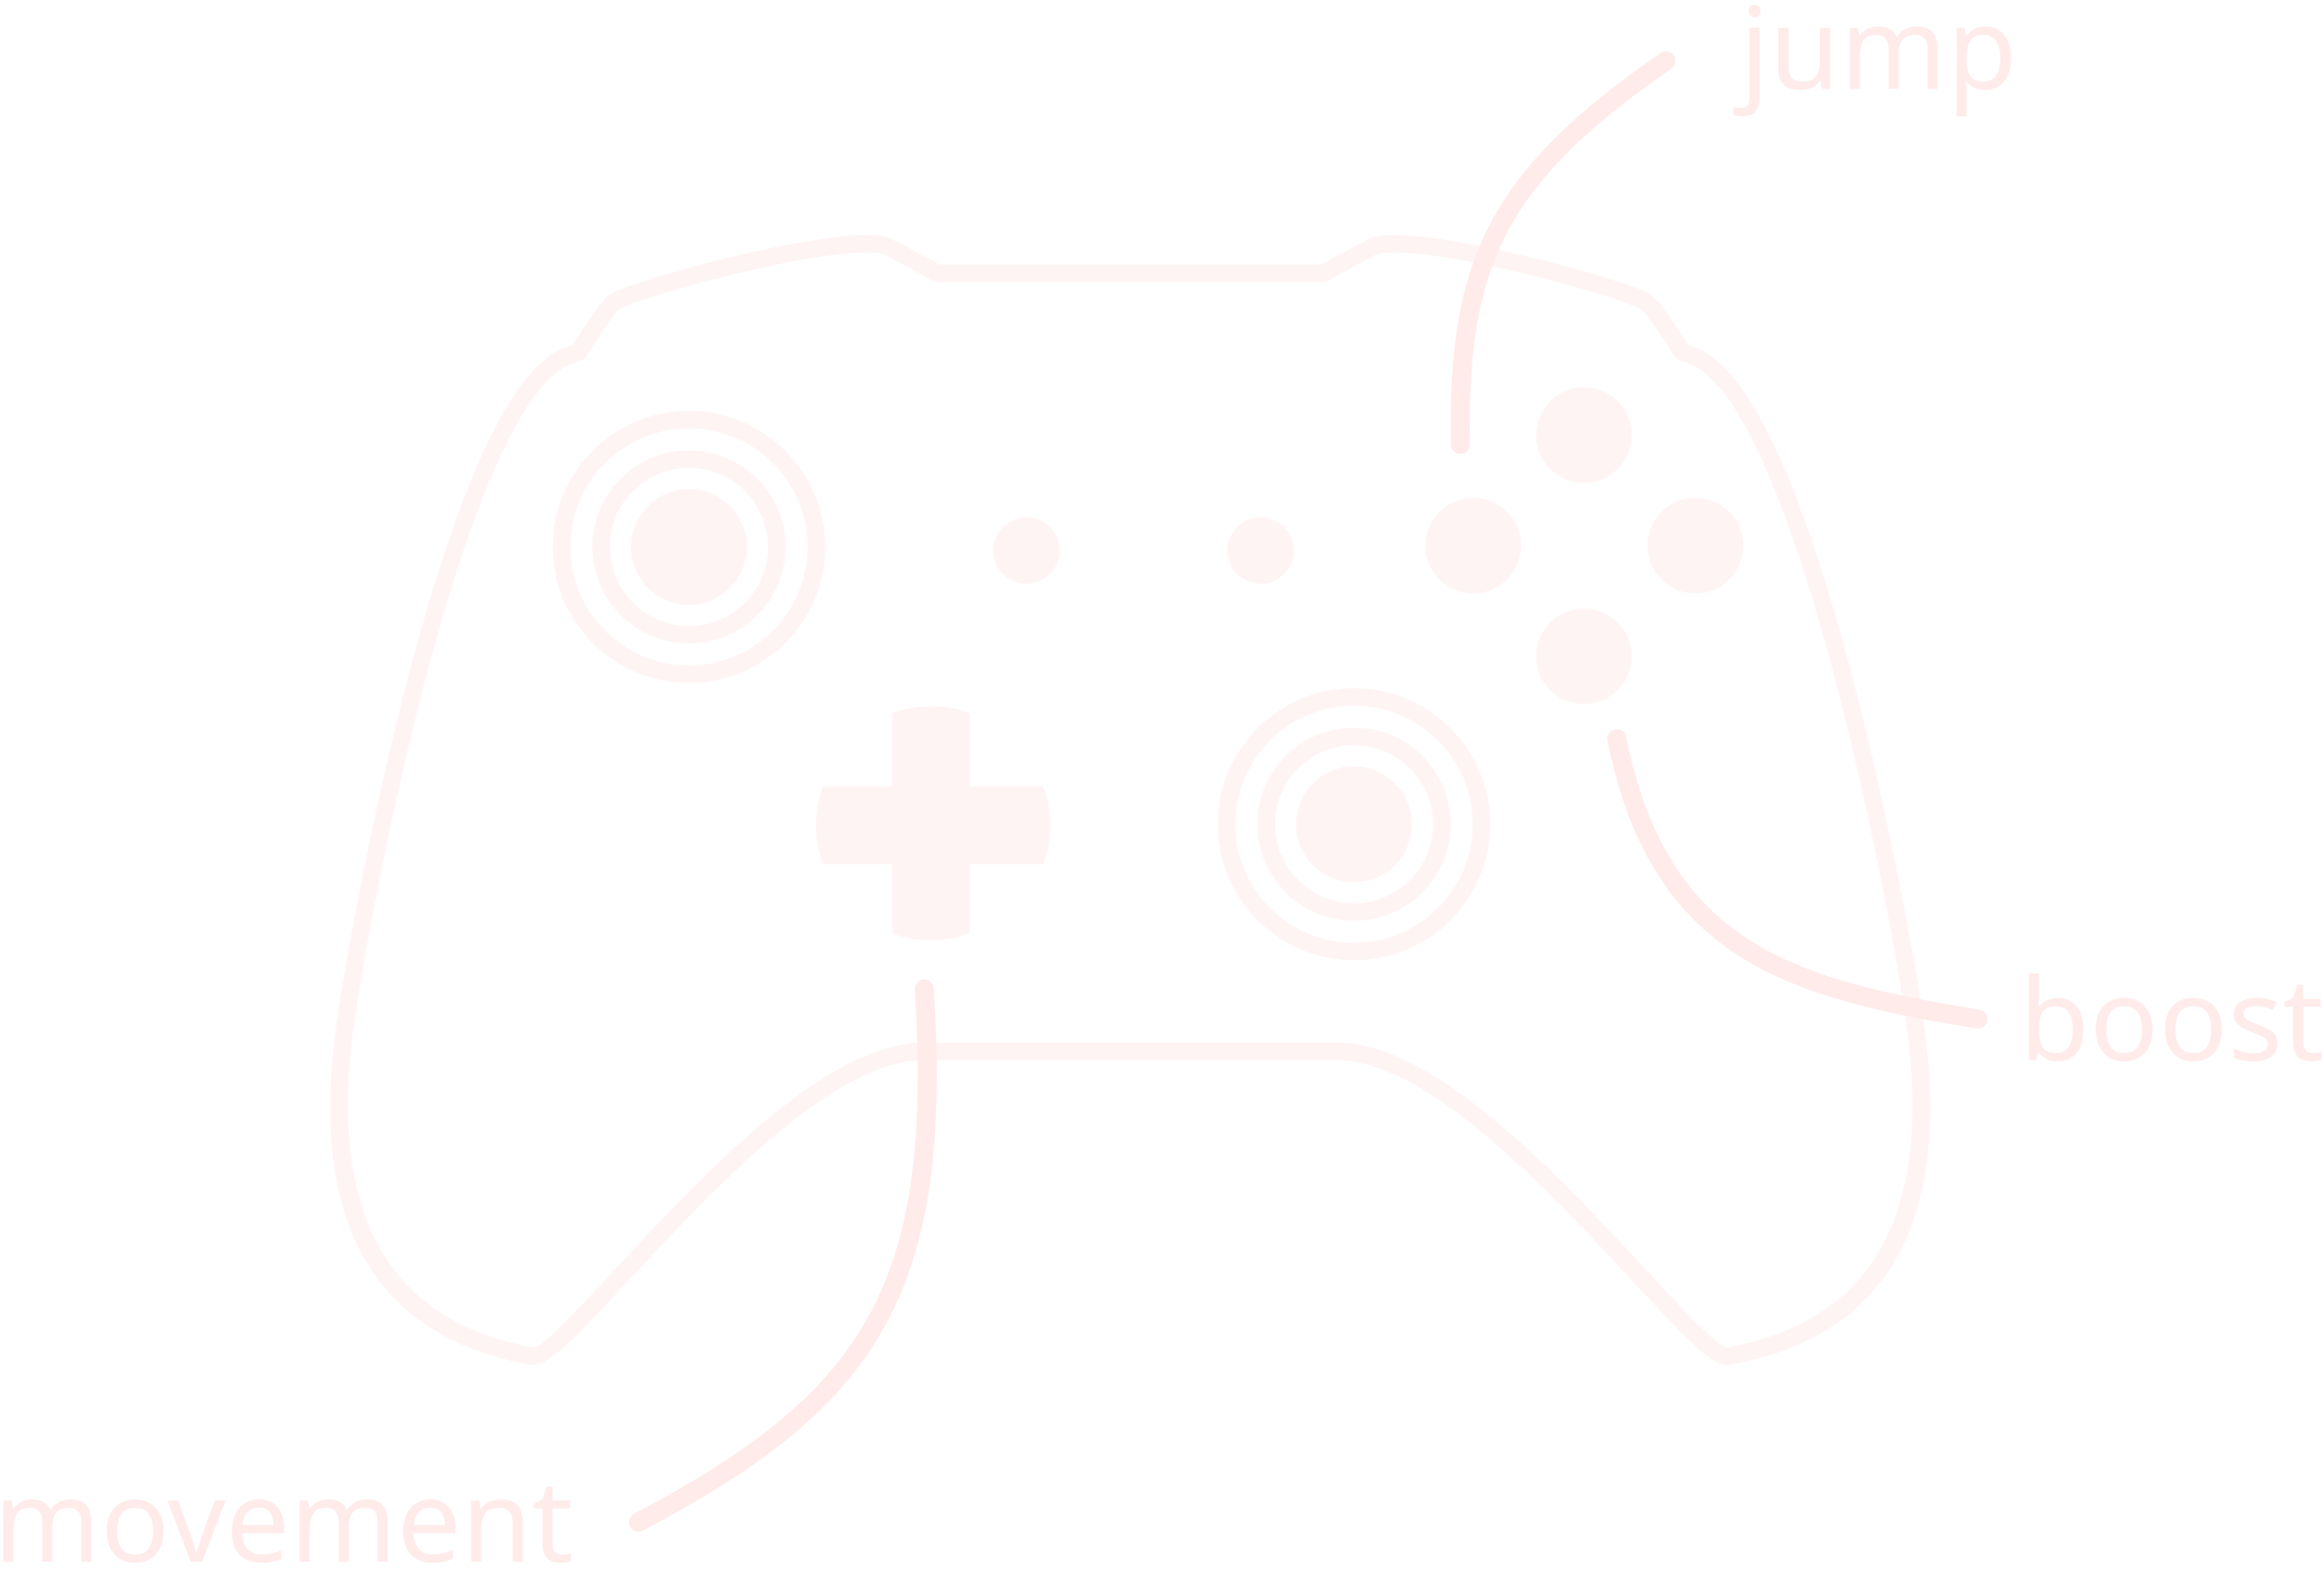
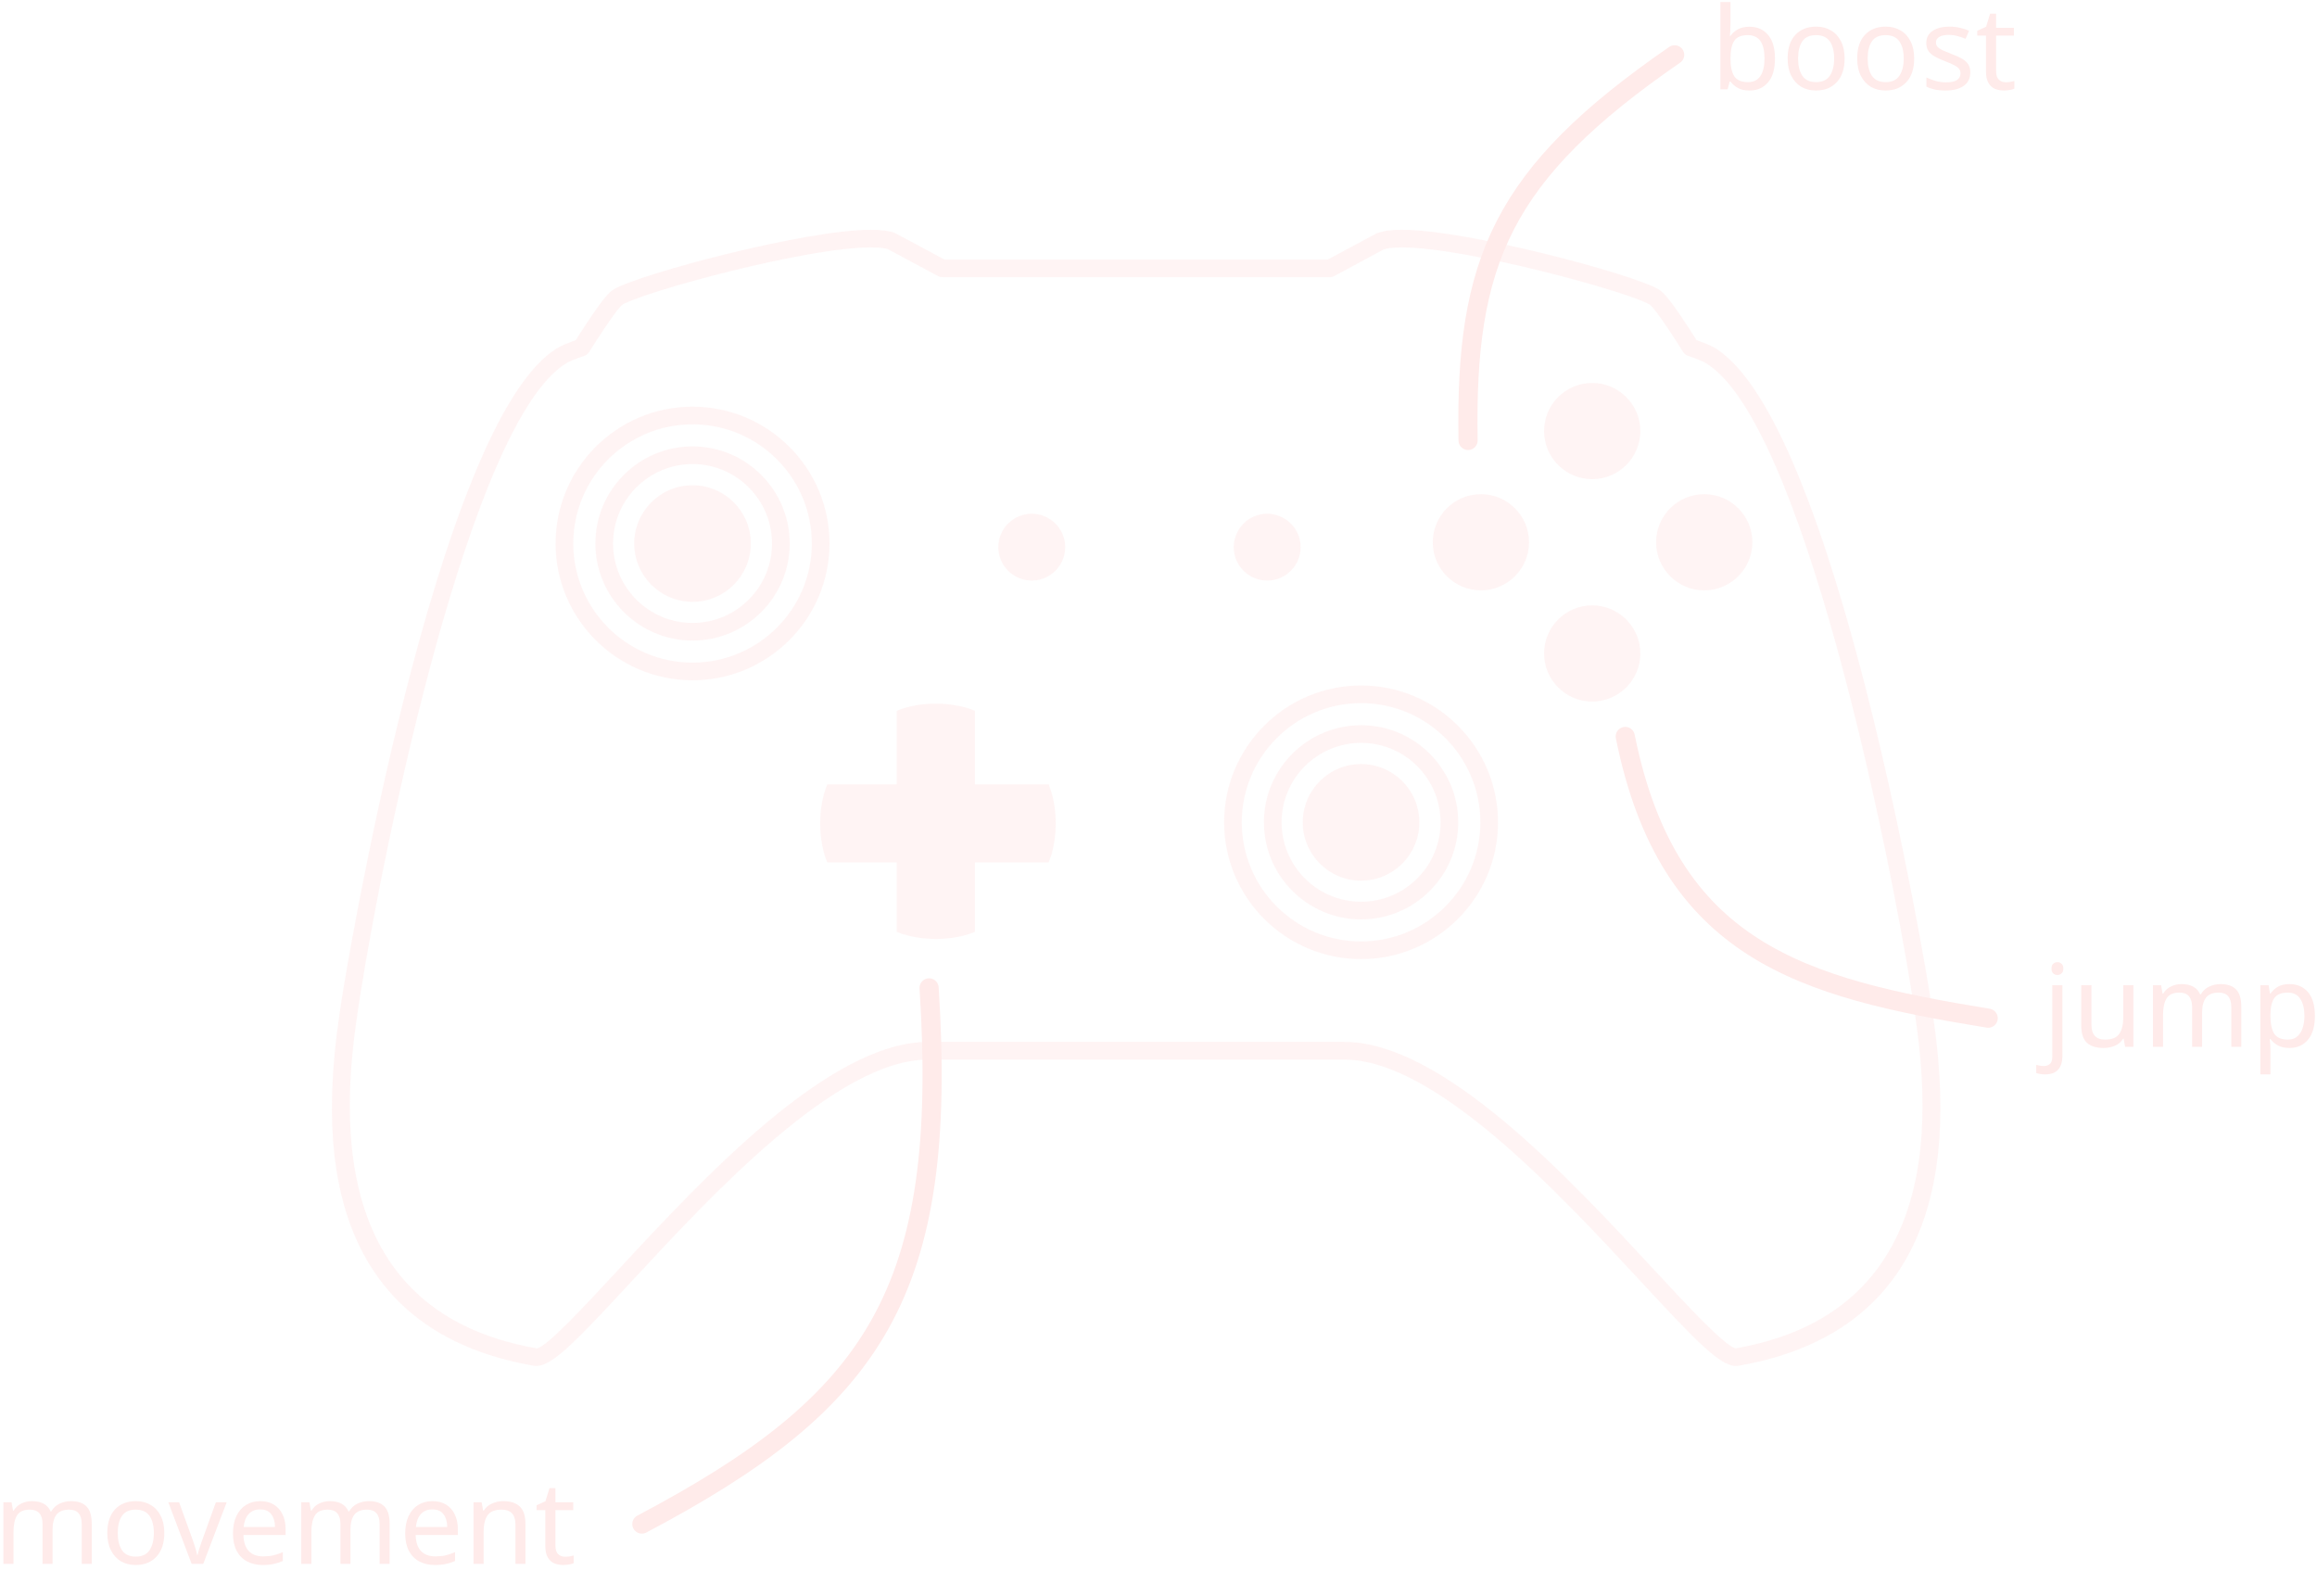
- <svg xmlns="http://www.w3.org/2000/svg" width="366" height="251" viewBox="0 0 366 251" fill="none">
-   <path d="M11.114 236.172C12.206 236.172 13.022 236.454 13.562 237.018C14.102 237.57 14.372 238.47 14.372 239.718V246H12.806V239.79C12.806 238.266 12.152 237.504 10.844 237.504C9.908 237.504 9.236 237.774 8.828 238.314C8.432 238.854 8.234 239.64 8.234 240.672V246H6.668V239.79C6.668 238.266 6.008 237.504 4.688 237.504C3.716 237.504 3.044 237.804 2.672 238.404C2.3 239.004 2.114 239.868 2.114 240.996V246H0.53V236.352H1.808L2.042 237.666H2.132C2.432 237.162 2.834 236.79 3.338 236.55C3.854 236.298 4.4 236.172 4.976 236.172C6.488 236.172 7.472 236.712 7.928 237.792H8.018C8.342 237.24 8.78 236.832 9.332 236.568C9.896 236.304 10.49 236.172 11.114 236.172Z" fill="#FFEBEA" />
-   <path d="M25.74 241.158C25.74 242.754 25.332 243.99 24.516 244.866C23.712 245.742 22.62 246.18 21.24 246.18C20.388 246.18 19.626 245.988 18.954 245.604C18.294 245.208 17.772 244.638 17.388 243.894C17.004 243.138 16.812 242.226 16.812 241.158C16.812 239.562 17.214 238.332 18.018 237.468C18.822 236.604 19.914 236.172 21.294 236.172C22.17 236.172 22.938 236.37 23.598 236.766C24.27 237.15 24.792 237.714 25.164 238.458C25.548 239.19 25.74 240.09 25.74 241.158ZM18.45 241.158C18.45 242.298 18.672 243.204 19.116 243.876C19.572 244.536 20.292 244.866 21.276 244.866C22.248 244.866 22.962 244.536 23.418 243.876C23.874 243.204 24.102 242.298 24.102 241.158C24.102 240.018 23.874 239.124 23.418 238.476C22.962 237.828 22.242 237.504 21.258 237.504C20.274 237.504 19.56 237.828 19.116 238.476C18.672 239.124 18.45 240.018 18.45 241.158Z" fill="#FFEBEA" />
-   <path d="M30.023 246L26.369 236.352H28.061L30.113 242.04C30.209 242.304 30.311 242.598 30.419 242.922C30.527 243.246 30.623 243.558 30.707 243.858C30.791 244.146 30.851 244.392 30.887 244.596H30.959C31.007 244.392 31.073 244.14 31.157 243.84C31.253 243.54 31.355 243.228 31.463 242.904C31.583 242.58 31.685 242.292 31.769 242.04L33.821 236.352H35.513L31.841 246H30.023Z" fill="#FFEBEA" />
-   <path d="M40.766 236.172C41.594 236.172 42.302 236.352 42.89 236.712C43.49 237.072 43.946 237.582 44.258 238.242C44.582 238.89 44.743 239.652 44.743 240.528V241.482H38.138C38.162 242.574 38.438 243.408 38.965 243.984C39.505 244.548 40.255 244.83 41.215 244.83C41.828 244.83 42.368 244.776 42.836 244.668C43.316 244.548 43.808 244.38 44.312 244.164V245.55C43.82 245.766 43.334 245.922 42.853 246.018C42.374 246.126 41.804 246.18 41.144 246.18C40.232 246.18 39.422 245.994 38.714 245.622C38.018 245.25 37.472 244.698 37.076 243.966C36.692 243.222 36.499 242.316 36.499 241.248C36.499 240.192 36.673 239.286 37.022 238.53C37.382 237.774 37.88 237.192 38.516 236.784C39.164 236.376 39.914 236.172 40.766 236.172ZM40.748 237.468C39.992 237.468 39.392 237.714 38.948 238.206C38.516 238.686 38.258 239.358 38.173 240.222H43.088C43.076 239.406 42.884 238.746 42.512 238.242C42.14 237.726 41.552 237.468 40.748 237.468Z" fill="#FFEBEA" />
-   <path d="M57.784 236.172C58.876 236.172 59.692 236.454 60.232 237.018C60.772 237.57 61.042 238.47 61.042 239.718V246H59.476V239.79C59.476 238.266 58.822 237.504 57.514 237.504C56.578 237.504 55.906 237.774 55.498 238.314C55.102 238.854 54.904 239.64 54.904 240.672V246H53.338V239.79C53.338 238.266 52.678 237.504 51.358 237.504C50.386 237.504 49.714 237.804 49.342 238.404C48.97 239.004 48.784 239.868 48.784 240.996V246H47.2V236.352H48.478L48.712 237.666H48.802C49.102 237.162 49.504 236.79 50.008 236.55C50.524 236.298 51.07 236.172 51.646 236.172C53.158 236.172 54.142 236.712 54.598 237.792H54.688C55.012 237.24 55.45 236.832 56.002 236.568C56.566 236.304 57.16 236.172 57.784 236.172Z" fill="#FFEBEA" />
-   <path d="M67.748 236.172C68.576 236.172 69.284 236.352 69.872 236.712C70.472 237.072 70.928 237.582 71.24 238.242C71.564 238.89 71.726 239.652 71.726 240.528V241.482H65.12C65.144 242.574 65.42 243.408 65.948 243.984C66.488 244.548 67.238 244.83 68.198 244.83C68.81 244.83 69.35 244.776 69.818 244.668C70.298 244.548 70.79 244.38 71.294 244.164V245.55C70.802 245.766 70.316 245.922 69.836 246.018C69.356 246.126 68.786 246.18 68.126 246.18C67.214 246.18 66.404 245.994 65.696 245.622C65 245.25 64.454 244.698 64.058 243.966C63.674 243.222 63.482 242.316 63.482 241.248C63.482 240.192 63.656 239.286 64.004 238.53C64.364 237.774 64.862 237.192 65.498 236.784C66.146 236.376 66.896 236.172 67.748 236.172ZM67.73 237.468C66.974 237.468 66.374 237.714 65.93 238.206C65.498 238.686 65.24 239.358 65.156 240.222H70.07C70.058 239.406 69.866 238.746 69.494 238.242C69.122 237.726 68.534 237.468 67.73 237.468Z" fill="#FFEBEA" />
-   <path d="M78.826 236.172C79.978 236.172 80.848 236.454 81.436 237.018C82.024 237.57 82.318 238.47 82.318 239.718V246H80.752V239.826C80.752 238.278 80.032 237.504 78.592 237.504C77.524 237.504 76.786 237.804 76.378 238.404C75.97 239.004 75.766 239.868 75.766 240.996V246H74.182V236.352H75.46L75.694 237.666H75.784C76.096 237.162 76.528 236.79 77.08 236.55C77.632 236.298 78.214 236.172 78.826 236.172Z" fill="#FFEBEA" />
-   <path d="M88.531 244.884C88.771 244.884 89.017 244.866 89.269 244.83C89.521 244.782 89.725 244.734 89.881 244.686V245.892C89.713 245.976 89.473 246.042 89.161 246.09C88.849 246.15 88.549 246.18 88.261 246.18C87.757 246.18 87.289 246.096 86.857 245.928C86.437 245.748 86.095 245.442 85.831 245.01C85.567 244.578 85.435 243.972 85.435 243.192V237.576H84.067V236.82L85.453 236.19L86.083 234.138H87.019V236.352H89.809V237.576H87.019V243.156C87.019 243.744 87.157 244.182 87.433 244.47C87.721 244.746 88.087 244.884 88.531 244.884Z" fill="#FFEBEA" />
-   <path d="M275.404 1.742C275.404 1.394 275.494 1.142 275.674 0.986C275.854 0.818 276.076 0.734 276.34 0.734C276.58 0.734 276.79 0.818 276.97 0.986C277.162 1.142 277.258 1.394 277.258 1.742C277.258 2.078 277.162 2.33 276.97 2.498C276.79 2.666 276.58 2.75 276.34 2.75C276.076 2.75 275.854 2.666 275.674 2.498C275.494 2.33 275.404 2.078 275.404 1.742ZM274.396 18.32C274.096 18.32 273.832 18.296 273.604 18.248C273.376 18.212 273.178 18.164 273.01 18.104V16.826C273.19 16.874 273.376 16.916 273.568 16.952C273.76 16.988 273.97 17.006 274.198 17.006C274.582 17.006 274.9 16.898 275.152 16.682C275.404 16.478 275.53 16.082 275.53 15.494V4.352H277.114V15.44C277.114 16.34 276.898 17.042 276.466 17.546C276.034 18.062 275.344 18.32 274.396 18.32Z" fill="#FFEBEA" />
-   <path d="M288.234 4.352V14H286.938L286.704 12.722H286.632C286.32 13.226 285.888 13.598 285.336 13.838C284.784 14.066 284.196 14.18 283.572 14.18C282.408 14.18 281.532 13.904 280.944 13.352C280.356 12.788 280.062 11.894 280.062 10.67V4.352H281.664V10.562C281.664 12.098 282.378 12.866 283.806 12.866C284.874 12.866 285.612 12.566 286.02 11.966C286.44 11.366 286.65 10.502 286.65 9.374V4.352H288.234Z" fill="#FFEBEA" />
-   <path d="M301.881 4.172C302.973 4.172 303.789 4.454 304.329 5.018C304.869 5.57 305.139 6.47 305.139 7.718V14H303.573V7.79C303.573 6.266 302.919 5.504 301.611 5.504C300.675 5.504 300.003 5.774 299.595 6.314C299.199 6.854 299.001 7.64 299.001 8.672V14H297.435V7.79C297.435 6.266 296.775 5.504 295.455 5.504C294.483 5.504 293.811 5.804 293.439 6.404C293.067 7.004 292.881 7.868 292.881 8.996V14H291.297V4.352H292.575L292.809 5.666H292.899C293.199 5.162 293.601 4.79 294.105 4.55C294.621 4.298 295.167 4.172 295.743 4.172C297.255 4.172 298.239 4.712 298.695 5.792H298.785C299.109 5.24 299.547 4.832 300.099 4.568C300.663 4.304 301.257 4.172 301.881 4.172Z" fill="#FFEBEA" />
-   <path d="M312.71 4.172C313.898 4.172 314.852 4.586 315.572 5.414C316.304 6.242 316.67 7.49 316.67 9.158C316.67 10.802 316.304 12.05 315.572 12.902C314.852 13.754 313.892 14.18 312.692 14.18C311.948 14.18 311.33 14.042 310.838 13.766C310.358 13.478 309.98 13.148 309.704 12.776H309.596C309.62 12.98 309.644 13.238 309.668 13.55C309.692 13.862 309.704 14.132 309.704 14.36V18.32H308.12V4.352H309.416L309.632 5.666H309.704C309.992 5.246 310.37 4.892 310.838 4.604C311.306 4.316 311.93 4.172 312.71 4.172ZM312.422 5.504C311.438 5.504 310.742 5.78 310.334 6.332C309.938 6.884 309.728 7.724 309.704 8.852V9.158C309.704 10.346 309.896 11.264 310.28 11.912C310.676 12.548 311.402 12.866 312.458 12.866C313.046 12.866 313.526 12.704 313.898 12.38C314.282 12.056 314.564 11.618 314.744 11.066C314.936 10.502 315.032 9.86 315.032 9.14C315.032 8.036 314.816 7.154 314.384 6.494C313.964 5.834 313.31 5.504 312.422 5.504Z" fill="#FFEBEA" />
-   <path d="M321.114 153.32V156.65C321.114 157.058 321.102 157.442 321.078 157.802C321.066 158.15 321.048 158.426 321.024 158.63H321.114C321.39 158.222 321.768 157.88 322.248 157.604C322.728 157.328 323.346 157.19 324.102 157.19C325.302 157.19 326.262 157.61 326.982 158.45C327.714 159.278 328.08 160.52 328.08 162.176C328.08 163.832 327.714 165.08 326.982 165.92C326.25 166.76 325.29 167.18 324.102 167.18C323.346 167.18 322.728 167.042 322.248 166.766C321.768 166.49 321.39 166.16 321.114 165.776H320.988L320.664 167H319.53V153.32H321.114ZM323.832 158.504C322.812 158.504 322.104 158.798 321.708 159.386C321.312 159.974 321.114 160.886 321.114 162.122V162.194C321.114 163.382 321.306 164.294 321.69 164.93C322.086 165.554 322.812 165.866 323.868 165.866C324.732 165.866 325.374 165.548 325.794 164.912C326.226 164.276 326.442 163.358 326.442 162.158C326.442 159.722 325.572 158.504 323.832 158.504Z" fill="#FFEBEA" />
-   <path d="M338.992 162.158C338.992 163.754 338.584 164.99 337.768 165.866C336.964 166.742 335.872 167.18 334.492 167.18C333.64 167.18 332.878 166.988 332.206 166.604C331.546 166.208 331.024 165.638 330.64 164.894C330.256 164.138 330.064 163.226 330.064 162.158C330.064 160.562 330.466 159.332 331.27 158.468C332.074 157.604 333.166 157.172 334.546 157.172C335.422 157.172 336.19 157.37 336.85 157.766C337.522 158.15 338.044 158.714 338.416 159.458C338.8 160.19 338.992 161.09 338.992 162.158ZM331.702 162.158C331.702 163.298 331.924 164.204 332.368 164.876C332.824 165.536 333.544 165.866 334.528 165.866C335.5 165.866 336.214 165.536 336.67 164.876C337.126 164.204 337.354 163.298 337.354 162.158C337.354 161.018 337.126 160.124 336.67 159.476C336.214 158.828 335.494 158.504 334.51 158.504C333.526 158.504 332.812 158.828 332.368 159.476C331.924 160.124 331.702 161.018 331.702 162.158Z" fill="#FFEBEA" />
-   <path d="M349.89 162.158C349.89 163.754 349.482 164.99 348.666 165.866C347.862 166.742 346.77 167.18 345.39 167.18C344.538 167.18 343.776 166.988 343.104 166.604C342.444 166.208 341.922 165.638 341.538 164.894C341.154 164.138 340.962 163.226 340.962 162.158C340.962 160.562 341.364 159.332 342.168 158.468C342.972 157.604 344.064 157.172 345.444 157.172C346.32 157.172 347.088 157.37 347.748 157.766C348.42 158.15 348.942 158.714 349.314 159.458C349.698 160.19 349.89 161.09 349.89 162.158ZM342.6 162.158C342.6 163.298 342.822 164.204 343.266 164.876C343.722 165.536 344.442 165.866 345.426 165.866C346.398 165.866 347.112 165.536 347.568 164.876C348.024 164.204 348.252 163.298 348.252 162.158C348.252 161.018 348.024 160.124 347.568 159.476C347.112 158.828 346.392 158.504 345.408 158.504C344.424 158.504 343.71 158.828 343.266 159.476C342.822 160.124 342.6 161.018 342.6 162.158Z" fill="#FFEBEA" />
-   <path d="M358.683 164.336C358.683 165.272 358.335 165.98 357.639 166.46C356.943 166.94 356.007 167.18 354.831 167.18C354.159 167.18 353.577 167.126 353.085 167.018C352.605 166.91 352.179 166.76 351.807 166.568V165.128C352.191 165.32 352.653 165.5 353.193 165.668C353.745 165.824 354.303 165.902 354.867 165.902C355.671 165.902 356.253 165.776 356.613 165.524C356.973 165.26 357.153 164.912 357.153 164.48C357.153 164.24 357.087 164.024 356.955 163.832C356.823 163.64 356.583 163.448 356.235 163.256C355.899 163.064 355.413 162.848 354.777 162.608C354.153 162.368 353.619 162.128 353.175 161.888C352.731 161.648 352.389 161.36 352.149 161.024C351.909 160.688 351.789 160.256 351.789 159.728C351.789 158.912 352.119 158.282 352.779 157.838C353.451 157.394 354.327 157.172 355.407 157.172C355.995 157.172 356.541 157.232 357.045 157.352C357.561 157.46 358.041 157.616 358.485 157.82L357.945 159.08C357.537 158.912 357.111 158.768 356.667 158.648C356.223 158.528 355.767 158.468 355.299 158.468C354.651 158.468 354.153 158.576 353.805 158.792C353.469 158.996 353.301 159.278 353.301 159.638C353.301 159.902 353.379 160.13 353.535 160.322C353.691 160.502 353.949 160.682 354.309 160.862C354.681 161.03 355.173 161.234 355.785 161.474C356.397 161.702 356.919 161.936 357.351 162.176C357.783 162.416 358.113 162.71 358.341 163.058C358.569 163.394 358.683 163.82 358.683 164.336Z" fill="#FFEBEA" />
-   <path d="M364.236 165.884C364.476 165.884 364.722 165.866 364.974 165.83C365.226 165.782 365.43 165.734 365.586 165.686V166.892C365.418 166.976 365.178 167.042 364.866 167.09C364.554 167.15 364.254 167.18 363.966 167.18C363.462 167.18 362.994 167.096 362.562 166.928C362.142 166.748 361.8 166.442 361.536 166.01C361.272 165.578 361.14 164.972 361.14 164.192V158.576H359.772V157.82L361.158 157.19L361.788 155.138H362.724V157.352H365.514V158.576H362.724V164.156C362.724 164.744 362.862 165.182 363.138 165.47C363.426 165.746 363.792 165.884 364.236 165.884Z" fill="#FFEBEA" />
-   <path d="M171.288 51.891C171.283 51.894 171.269 51.903 171.269 51.911C171.26 51.911 171.227 51.891 171.227 51.891C171.227 51.891 171.249 51.891 171.288 51.891ZM302.269 156.299C302.129 155.407 287.681 66.654 268.549 55.446C267.997 55.125 267.093 54.744 265.799 54.286C262.033 48.361 260.723 46.834 259.852 46.328C255.7 43.895 229.856 37 219.602 37C217.973 37 216.741 37.157 215.646 37.568L208.013 41.668H147.987L140.169 37.484C139.262 37.159 138.027 37.003 136.398 37.003C126.147 37.003 100.303 43.898 96.151 46.331C95.277 46.84 93.967 48.367 90.201 54.291C88.904 54.747 88.003 55.127 87.448 55.452C68.322 66.651 53.871 155.407 53.731 156.299C51.491 170.541 45.538 208.368 83.632 214.964C83.71 214.978 83.962 215 84.044 215C86.558 215 90.442 210.928 98.982 201.711C111.794 187.888 131.156 167 145.383 167H210.614C224.841 167 244.203 187.888 257.019 201.714C265.556 210.925 269.439 214.997 271.954 215C272.035 215 272.281 214.98 272.363 214.964C310.462 208.368 304.509 170.541 302.269 156.299ZM271.945 212.231C270.307 211.974 264.329 205.526 259.051 199.832C245.911 185.656 226.053 164.228 210.617 164.228H145.386C129.949 164.228 110.095 185.651 96.954 199.829C91.643 205.56 85.623 212.058 84.114 212.242C48.699 206.108 54.341 170.231 56.467 156.727C60.059 133.886 73.723 66.693 88.848 57.832C89.1 57.684 89.789 57.348 91.559 56.741C91.858 56.638 92.113 56.439 92.281 56.171C96.036 50.241 97.201 48.946 97.548 48.711C100.986 46.697 126.209 39.761 136.395 39.761C137.997 39.761 138.82 39.937 139.041 39.998L146.982 44.264C147.183 44.373 147.407 44.429 147.637 44.429H208.36C208.59 44.429 208.814 44.373 209.016 44.264L216.769 40.082C217.178 39.934 217.998 39.761 219.602 39.761C229.791 39.761 255.011 46.697 258.441 48.706C258.799 48.946 259.964 50.241 263.719 56.171C263.887 56.439 264.142 56.638 264.441 56.741C266.211 57.346 266.9 57.684 267.152 57.83C282.28 66.69 295.941 133.883 299.534 156.724C301.659 170.225 307.292 206.066 271.945 212.231ZM108.496 64.71C96.666 64.71 87.042 74.326 87.042 86.144C87.042 97.961 96.669 107.575 108.496 107.575C120.329 107.575 129.955 97.958 129.955 86.144C129.955 74.326 120.329 64.71 108.496 64.71ZM108.496 104.811C98.192 104.811 89.812 96.437 89.812 86.147C89.812 75.853 98.195 67.479 108.496 67.479C118.803 67.479 127.186 75.853 127.186 86.147C127.186 96.437 118.8 104.811 108.496 104.811ZM164.272 123.87C164.272 123.87 165.395 126.144 165.395 129.99C165.395 133.844 164.272 136.115 164.272 136.115H152.75V146.976C152.75 146.976 150.476 148.098 146.621 148.098C142.765 148.098 140.489 146.976 140.489 146.976V136.118H129.622C129.622 136.118 128.496 133.844 128.496 129.993C128.496 126.147 129.622 123.873 129.622 123.873H140.489V112.369C140.489 112.369 142.765 111.241 146.621 111.241C150.476 111.241 152.75 112.369 152.75 112.369V123.873H164.272V123.87ZM239.552 85.954C239.552 90.107 236.17 93.489 232.009 93.489C227.851 93.489 224.469 90.107 224.469 85.954C224.469 81.797 227.851 78.418 232.009 78.418C236.17 78.418 239.552 81.797 239.552 85.954ZM256.988 103.373C256.988 107.527 253.605 110.909 249.447 110.909C245.287 110.909 241.907 107.527 241.907 103.373C241.907 99.22 245.287 95.838 249.447 95.838C253.605 95.838 256.988 99.22 256.988 103.373ZM256.988 68.531C256.988 72.684 253.605 76.066 249.447 76.066C245.287 76.066 241.907 72.684 241.907 68.531C241.907 64.374 245.287 60.993 249.447 60.993C253.605 60.993 256.988 64.374 256.988 68.531ZM274.541 85.954C274.541 90.107 271.159 93.489 266.998 93.489C262.84 93.489 259.457 90.107 259.457 85.954C259.457 81.797 262.84 78.418 266.998 78.418C271.159 78.418 274.541 81.797 274.541 85.954ZM198.53 91.953C201.422 91.953 203.768 89.606 203.768 86.72C203.768 83.833 201.422 81.487 198.53 81.487C195.637 81.487 193.288 83.833 193.288 86.72C193.288 89.606 195.637 91.953 198.53 91.953ZM108.502 70.933C100.107 70.933 93.278 77.758 93.278 86.149C93.278 94.535 100.107 101.354 108.502 101.354C116.893 101.354 123.719 94.535 123.719 86.149C123.719 77.761 116.893 70.933 108.502 70.933ZM108.502 98.591C101.633 98.591 96.047 93.01 96.047 86.152C96.047 79.285 101.633 73.703 108.502 73.703C115.367 73.703 120.95 79.288 120.95 86.152C120.95 93.01 115.364 98.591 108.502 98.591ZM117.627 86.149C117.627 91.195 113.547 95.284 108.496 95.284C103.456 95.284 99.362 91.195 99.362 86.149C99.362 81.109 103.456 77.023 108.496 77.023C113.547 77.023 117.627 81.109 117.627 86.149ZM213.232 108.391C201.402 108.391 191.779 118.007 191.779 129.828C191.779 141.645 201.405 151.259 213.232 151.259C225.065 151.259 234.691 141.642 234.691 129.828C234.691 118.007 225.065 108.391 213.232 108.391ZM213.232 148.489C202.928 148.489 194.548 140.118 194.548 129.825C194.548 119.529 202.931 111.155 213.232 111.155C223.539 111.155 231.922 119.529 231.922 129.825C231.922 140.118 223.539 148.489 213.232 148.489ZM213.238 114.615C204.844 114.615 198.014 121.439 198.014 129.831C198.014 138.213 204.844 145.035 213.238 145.035C221.63 145.035 228.456 138.216 228.456 129.831C228.456 121.442 221.63 114.615 213.238 114.615ZM213.238 142.269C206.37 142.269 200.784 136.689 200.784 129.831C200.784 122.964 206.37 117.381 213.238 117.381C220.104 117.381 225.687 122.967 225.687 129.831C225.687 136.689 220.104 142.269 213.238 142.269ZM222.363 129.831C222.363 134.876 218.284 138.966 213.232 138.966C208.192 138.966 204.099 134.876 204.099 129.831C204.099 124.787 208.192 120.701 213.232 120.701C218.286 120.701 222.363 124.787 222.363 129.831ZM161.643 81.487C158.756 81.487 156.404 83.831 156.404 86.72C156.404 89.609 158.753 91.953 161.643 91.953C164.532 91.953 166.884 89.609 166.884 86.72C166.884 83.831 164.532 81.487 161.643 81.487Z" fill="#FFEBEA" fill-opacity="0.5" />
-   <path d="M100.559 239.764C136.892 220.583 148.654 203.577 145.559 155.764" stroke="#FFEBEA" stroke-width="3" stroke-linecap="round" stroke-linejoin="round" />
-   <path d="M230 70C229.517 41.948 235.268 28.267 262.364 9.588" stroke="#FFEBEA" stroke-width="3" stroke-linecap="round" stroke-linejoin="round" />
-   <path d="M311.484 160.513C282.31 155.76 261.415 150.092 254.626 116.375" stroke="#FFEBEA" stroke-width="3" stroke-linecap="round" stroke-linejoin="round" />
+ <svg xmlns="http://www.w3.org/2000/svg" width="363" height="250" viewBox="0 0 363 250" fill="none">
+   <path d="M11.114 235.172C12.206 235.172 13.022 235.454 13.562 236.018C14.102 236.57 14.372 237.47 14.372 238.718V245H12.806V238.79C12.806 237.266 12.152 236.504 10.844 236.504C9.908 236.504 9.236 236.774 8.828 237.314C8.432 237.854 8.234 238.64 8.234 239.672V245H6.668V238.79C6.668 237.266 6.008 236.504 4.688 236.504C3.716 236.504 3.044 236.804 2.672 237.404C2.3 238.004 2.114 238.868 2.114 239.996V245H0.53V235.352H1.808L2.042 236.666H2.132C2.432 236.162 2.834 235.79 3.338 235.55C3.854 235.298 4.4 235.172 4.976 235.172C6.488 235.172 7.472 235.712 7.928 236.792H8.018C8.342 236.24 8.78 235.832 9.332 235.568C9.896 235.304 10.49 235.172 11.114 235.172Z" fill="#FFEBEA" />
+   <path d="M25.74 240.158C25.74 241.754 25.332 242.99 24.516 243.866C23.712 244.742 22.62 245.18 21.24 245.18C20.388 245.18 19.626 244.988 18.954 244.604C18.294 244.208 17.772 243.638 17.388 242.894C17.004 242.138 16.812 241.226 16.812 240.158C16.812 238.562 17.214 237.332 18.018 236.468C18.822 235.604 19.914 235.172 21.294 235.172C22.17 235.172 22.938 235.37 23.598 235.766C24.27 236.15 24.792 236.714 25.164 237.458C25.548 238.19 25.74 239.09 25.74 240.158ZM18.45 240.158C18.45 241.298 18.672 242.204 19.116 242.876C19.572 243.536 20.292 243.866 21.276 243.866C22.248 243.866 22.962 243.536 23.418 242.876C23.874 242.204 24.102 241.298 24.102 240.158C24.102 239.018 23.874 238.124 23.418 237.476C22.962 236.828 22.242 236.504 21.258 236.504C20.274 236.504 19.56 236.828 19.116 237.476C18.672 238.124 18.45 239.018 18.45 240.158Z" fill="#FFEBEA" />
+   <path d="M30.023 245L26.369 235.352H28.061L30.113 241.04C30.209 241.304 30.311 241.598 30.419 241.922C30.527 242.246 30.623 242.558 30.707 242.858C30.791 243.146 30.851 243.392 30.887 243.596H30.959C31.007 243.392 31.073 243.14 31.157 242.84C31.253 242.54 31.355 242.228 31.463 241.904C31.583 241.58 31.685 241.292 31.769 241.04L33.821 235.352H35.513L31.841 245H30.023Z" fill="#FFEBEA" />
+   <path d="M40.766 235.172C41.594 235.172 42.302 235.352 42.89 235.712C43.49 236.072 43.946 236.582 44.258 237.242C44.582 237.89 44.743 238.652 44.743 239.528V240.482H38.138C38.162 241.574 38.438 242.408 38.965 242.984C39.505 243.548 40.255 243.83 41.215 243.83C41.828 243.83 42.368 243.776 42.836 243.668C43.316 243.548 43.808 243.38 44.312 243.164V244.55C43.82 244.766 43.334 244.922 42.853 245.018C42.374 245.126 41.804 245.18 41.144 245.18C40.232 245.18 39.422 244.994 38.714 244.622C38.018 244.25 37.472 243.698 37.076 242.966C36.692 242.222 36.499 241.316 36.499 240.248C36.499 239.192 36.673 238.286 37.022 237.53C37.382 236.774 37.88 236.192 38.516 235.784C39.164 235.376 39.914 235.172 40.766 235.172ZM40.748 236.468C39.992 236.468 39.392 236.714 38.948 237.206C38.516 237.686 38.258 238.358 38.173 239.222H43.088C43.076 238.406 42.884 237.746 42.512 237.242C42.14 236.726 41.552 236.468 40.748 236.468Z" fill="#FFEBEA" />
+   <path d="M57.784 235.172C58.876 235.172 59.692 235.454 60.232 236.018C60.772 236.57 61.042 237.47 61.042 238.718V245H59.476V238.79C59.476 237.266 58.822 236.504 57.514 236.504C56.578 236.504 55.906 236.774 55.498 237.314C55.102 237.854 54.904 238.64 54.904 239.672V245H53.338V238.79C53.338 237.266 52.678 236.504 51.358 236.504C50.386 236.504 49.714 236.804 49.342 237.404C48.97 238.004 48.784 238.868 48.784 239.996V245H47.2V235.352H48.478L48.712 236.666H48.802C49.102 236.162 49.504 235.79 50.008 235.55C50.524 235.298 51.07 235.172 51.646 235.172C53.158 235.172 54.142 235.712 54.598 236.792H54.688C55.012 236.24 55.45 235.832 56.002 235.568C56.566 235.304 57.16 235.172 57.784 235.172Z" fill="#FFEBEA" />
+   <path d="M67.748 235.172C68.576 235.172 69.284 235.352 69.872 235.712C70.472 236.072 70.928 236.582 71.24 237.242C71.564 237.89 71.726 238.652 71.726 239.528V240.482H65.12C65.144 241.574 65.42 242.408 65.948 242.984C66.488 243.548 67.238 243.83 68.198 243.83C68.81 243.83 69.35 243.776 69.818 243.668C70.298 243.548 70.79 243.38 71.294 243.164V244.55C70.802 244.766 70.316 244.922 69.836 245.018C69.356 245.126 68.786 245.18 68.126 245.18C67.214 245.18 66.404 244.994 65.696 244.622C65 244.25 64.454 243.698 64.058 242.966C63.674 242.222 63.482 241.316 63.482 240.248C63.482 239.192 63.656 238.286 64.004 237.53C64.364 236.774 64.862 236.192 65.498 235.784C66.146 235.376 66.896 235.172 67.748 235.172ZM67.73 236.468C66.974 236.468 66.374 236.714 65.93 237.206C65.498 237.686 65.24 238.358 65.156 239.222H70.07C70.058 238.406 69.866 237.746 69.494 237.242C69.122 236.726 68.534 236.468 67.73 236.468Z" fill="#FFEBEA" />
+   <path d="M78.826 235.172C79.978 235.172 80.848 235.454 81.436 236.018C82.024 236.57 82.318 237.47 82.318 238.718V245H80.752V238.826C80.752 237.278 80.032 236.504 78.592 236.504C77.524 236.504 76.786 236.804 76.378 237.404C75.97 238.004 75.766 238.868 75.766 239.996V245H74.182V235.352H75.46L75.694 236.666H75.784C76.096 236.162 76.528 235.79 77.08 235.55C77.632 235.298 78.214 235.172 78.826 235.172Z" fill="#FFEBEA" />
+   <path d="M88.531 243.884C88.771 243.884 89.017 243.866 89.269 243.83C89.521 243.782 89.725 243.734 89.881 243.686V244.892C89.713 244.976 89.473 245.042 89.161 245.09C88.849 245.15 88.549 245.18 88.261 245.18C87.757 245.18 87.289 245.096 86.857 244.928C86.437 244.748 86.095 244.442 85.831 244.01C85.567 243.578 85.435 242.972 85.435 242.192V236.576H84.067V235.82L85.453 235.19L86.083 233.138H87.019V235.352H89.809V236.576H87.019V242.156C87.019 242.744 87.157 243.182 87.433 243.47C87.721 243.746 88.087 243.884 88.531 243.884Z" fill="#FFEBEA" />
+   <path d="M171.288 50.891C171.283 50.894 171.269 50.903 171.269 50.911C171.26 50.911 171.227 50.891 171.227 50.891C171.227 50.891 171.249 50.891 171.288 50.891ZM302.269 155.299C302.129 154.407 287.681 65.654 268.549 54.446C267.997 54.125 267.093 53.744 265.799 53.286C262.033 47.361 260.723 45.834 259.852 45.328C255.7 42.895 229.856 36 219.602 36C217.973 36 216.741 36.157 215.646 36.568L208.013 40.668H147.987L140.169 36.484C139.262 36.159 138.027 36.003 136.398 36.003C126.147 36.003 100.303 42.898 96.151 45.331C95.277 45.84 93.967 47.367 90.201 53.291C88.904 53.747 88.003 54.127 87.448 54.452C68.322 65.651 53.871 154.407 53.731 155.299C51.491 169.541 45.538 207.368 83.632 213.964C83.71 213.978 83.962 214 84.044 214C86.558 214 90.442 209.928 98.982 200.711C111.794 186.888 131.156 166 145.383 166H210.614C224.841 166 244.203 186.888 257.019 200.714C265.556 209.925 269.439 213.997 271.954 214C272.035 214 272.281 213.98 272.363 213.964C310.462 207.368 304.509 169.541 302.269 155.299ZM271.945 211.231C270.307 210.974 264.329 204.526 259.051 198.832C245.911 184.656 226.053 163.228 210.617 163.228H145.386C129.949 163.228 110.095 184.651 96.954 198.829C91.643 204.56 85.623 211.058 84.114 211.242C48.699 205.108 54.341 169.231 56.467 155.727C60.059 132.886 73.723 65.693 88.848 56.832C89.1 56.684 89.789 56.348 91.559 55.741C91.858 55.638 92.113 55.439 92.281 55.171C96.036 49.241 97.201 47.946 97.548 47.711C100.986 45.697 126.209 38.761 136.395 38.761C137.997 38.761 138.82 38.937 139.041 38.998L146.982 43.264C147.183 43.373 147.407 43.429 147.637 43.429H208.36C208.59 43.429 208.814 43.373 209.016 43.264L216.769 39.082C217.178 38.934 217.998 38.761 219.602 38.761C229.791 38.761 255.011 45.697 258.441 47.706C258.799 47.946 259.964 49.241 263.719 55.171C263.887 55.439 264.142 55.638 264.441 55.741C266.211 56.346 266.9 56.684 267.152 56.83C282.28 65.69 295.941 132.883 299.534 155.724C301.659 169.225 307.292 205.066 271.945 211.231ZM108.496 63.71C96.666 63.71 87.042 73.326 87.042 85.144C87.042 96.961 96.669 106.575 108.496 106.575C120.329 106.575 129.955 96.958 129.955 85.144C129.955 73.326 120.329 63.71 108.496 63.71ZM108.496 103.811C98.192 103.811 89.812 95.437 89.812 85.147C89.812 74.853 98.195 66.479 108.496 66.479C118.803 66.479 127.186 74.853 127.186 85.147C127.186 95.437 118.8 103.811 108.496 103.811ZM164.272 122.87C164.272 122.87 165.395 125.144 165.395 128.99C165.395 132.844 164.272 135.115 164.272 135.115H152.75V145.976C152.75 145.976 150.476 147.098 146.621 147.098C142.765 147.098 140.489 145.976 140.489 145.976V135.118H129.622C129.622 135.118 128.496 132.844 128.496 128.993C128.496 125.147 129.622 122.873 129.622 122.873H140.489V111.369C140.489 111.369 142.765 110.241 146.621 110.241C150.476 110.241 152.75 111.369 152.75 111.369V122.873H164.272V122.87ZM239.552 84.954C239.552 89.107 236.17 92.489 232.009 92.489C227.851 92.489 224.469 89.107 224.469 84.954C224.469 80.797 227.851 77.418 232.009 77.418C236.17 77.418 239.552 80.797 239.552 84.954ZM256.988 102.373C256.988 106.527 253.605 109.909 249.447 109.909C245.287 109.909 241.907 106.527 241.907 102.373C241.907 98.22 245.287 94.838 249.447 94.838C253.605 94.838 256.988 98.22 256.988 102.373ZM256.988 67.531C256.988 71.684 253.605 75.066 249.447 75.066C245.287 75.066 241.907 71.684 241.907 67.531C241.907 63.374 245.287 59.993 249.447 59.993C253.605 59.993 256.988 63.374 256.988 67.531ZM274.541 84.954C274.541 89.107 271.159 92.489 266.998 92.489C262.84 92.489 259.457 89.107 259.457 84.954C259.457 80.797 262.84 77.418 266.998 77.418C271.159 77.418 274.541 80.797 274.541 84.954ZM198.53 90.953C201.422 90.953 203.768 88.606 203.768 85.72C203.768 82.833 201.422 80.487 198.53 80.487C195.637 80.487 193.288 82.833 193.288 85.72C193.288 88.606 195.637 90.953 198.53 90.953ZM108.502 69.933C100.107 69.933 93.278 76.758 93.278 85.149C93.278 93.535 100.107 100.354 108.502 100.354C116.893 100.354 123.719 93.535 123.719 85.149C123.719 76.761 116.893 69.933 108.502 69.933ZM108.502 97.591C101.633 97.591 96.047 92.01 96.047 85.152C96.047 78.285 101.633 72.703 108.502 72.703C115.367 72.703 120.95 78.288 120.95 85.152C120.95 92.01 115.364 97.591 108.502 97.591ZM117.627 85.149C117.627 90.195 113.547 94.284 108.496 94.284C103.456 94.284 99.362 90.195 99.362 85.149C99.362 80.109 103.456 76.023 108.496 76.023C113.547 76.023 117.627 80.109 117.627 85.149ZM213.232 107.391C201.402 107.391 191.779 117.007 191.779 128.828C191.779 140.645 201.405 150.259 213.232 150.259C225.065 150.259 234.691 140.642 234.691 128.828C234.691 117.007 225.065 107.391 213.232 107.391ZM213.232 147.489C202.928 147.489 194.548 139.118 194.548 128.825C194.548 118.529 202.931 110.155 213.232 110.155C223.539 110.155 231.922 118.529 231.922 128.825C231.922 139.118 223.539 147.489 213.232 147.489ZM213.238 113.615C204.844 113.615 198.014 120.439 198.014 128.831C198.014 137.213 204.844 144.035 213.238 144.035C221.63 144.035 228.456 137.216 228.456 128.831C228.456 120.442 221.63 113.615 213.238 113.615ZM213.238 141.269C206.37 141.269 200.784 135.689 200.784 128.831C200.784 121.964 206.37 116.381 213.238 116.381C220.104 116.381 225.687 121.967 225.687 128.831C225.687 135.689 220.104 141.269 213.238 141.269ZM222.363 128.831C222.363 133.876 218.284 137.966 213.232 137.966C208.192 137.966 204.099 133.876 204.099 128.831C204.099 123.787 208.192 119.701 213.232 119.701C218.286 119.701 222.363 123.787 222.363 128.831ZM161.643 80.487C158.756 80.487 156.404 82.831 156.404 85.72C156.404 88.609 158.753 90.953 161.643 90.953C164.532 90.953 166.884 88.609 166.884 85.72C166.884 82.831 164.532 80.487 161.643 80.487Z" fill="#FFEBEA" fill-opacity="0.5" />
+   <path d="M100.559 238.764C136.892 219.583 148.654 202.577 145.559 154.764" stroke="#FFEBEA" stroke-width="3" stroke-linecap="round" stroke-linejoin="round" />
+   <path d="M230 69C229.517 40.948 235.268 27.267 262.364 8.588" stroke="#FFEBEA" stroke-width="3" stroke-linecap="round" stroke-linejoin="round" />
+   <path d="M311.484 159.513C282.31 154.76 261.415 149.092 254.626 115.375" stroke="#FFEBEA" stroke-width="3" stroke-linecap="round" stroke-linejoin="round" />
+   <path d="M271.114 0.32V3.65C271.114 4.058 271.102 4.442 271.078 4.802C271.066 5.15 271.048 5.426 271.024 5.63H271.114C271.39 5.222 271.768 4.88 272.248 4.604C272.728 4.328 273.346 4.19 274.102 4.19C275.302 4.19 276.262 4.61 276.982 5.45C277.714 6.278 278.08 7.52 278.08 9.176C278.08 10.832 277.714 12.08 276.982 12.92C276.25 13.76 275.29 14.18 274.102 14.18C273.346 14.18 272.728 14.042 272.248 13.766C271.768 13.49 271.39 13.16 271.114 12.776H270.988L270.664 14H269.53V0.32H271.114ZM273.832 5.504C272.812 5.504 272.104 5.798 271.708 6.386C271.312 6.974 271.114 7.886 271.114 9.122V9.194C271.114 10.382 271.306 11.294 271.69 11.93C272.086 12.554 272.812 12.866 273.868 12.866C274.732 12.866 275.374 12.548 275.794 11.912C276.226 11.276 276.442 10.358 276.442 9.158C276.442 6.722 275.572 5.504 273.832 5.504Z" fill="#FFEBEA" />
+   <path d="M288.992 9.158C288.992 10.754 288.584 11.99 287.768 12.866C286.964 13.742 285.872 14.18 284.492 14.18C283.64 14.18 282.878 13.988 282.206 13.604C281.546 13.208 281.024 12.638 280.64 11.894C280.256 11.138 280.064 10.226 280.064 9.158C280.064 7.562 280.466 6.332 281.27 5.468C282.074 4.604 283.166 4.172 284.546 4.172C285.422 4.172 286.19 4.37 286.85 4.766C287.522 5.15 288.044 5.714 288.416 6.458C288.8 7.19 288.992 8.09 288.992 9.158ZM281.702 9.158C281.702 10.298 281.924 11.204 282.368 11.876C282.824 12.536 283.544 12.866 284.528 12.866C285.5 12.866 286.214 12.536 286.67 11.876C287.126 11.204 287.354 10.298 287.354 9.158C287.354 8.018 287.126 7.124 286.67 6.476C286.214 5.828 285.494 5.504 284.51 5.504C283.526 5.504 282.812 5.828 282.368 6.476C281.924 7.124 281.702 8.018 281.702 9.158Z" fill="#FFEBEA" />
+   <path d="M299.891 9.158C299.891 10.754 299.483 11.99 298.667 12.866C297.863 13.742 296.771 14.18 295.391 14.18C294.539 14.18 293.777 13.988 293.105 13.604C292.445 13.208 291.923 12.638 291.539 11.894C291.155 11.138 290.963 10.226 290.963 9.158C290.963 7.562 291.365 6.332 292.169 5.468C292.973 4.604 294.065 4.172 295.445 4.172C296.321 4.172 297.089 4.37 297.749 4.766C298.421 5.15 298.943 5.714 299.315 6.458C299.699 7.19 299.891 8.09 299.891 9.158ZM292.601 9.158C292.601 10.298 292.823 11.204 293.267 11.876C293.723 12.536 294.443 12.866 295.427 12.866C296.399 12.866 297.113 12.536 297.569 11.876C298.025 11.204 298.253 10.298 298.253 9.158C298.253 8.018 298.025 7.124 297.569 6.476C297.113 5.828 296.393 5.504 295.409 5.504C294.425 5.504 293.711 5.828 293.267 6.476C292.823 7.124 292.601 8.018 292.601 9.158Z" fill="#FFEBEA" />
+   <path d="M308.683 11.336C308.683 12.272 308.335 12.98 307.639 13.46C306.943 13.94 306.007 14.18 304.831 14.18C304.159 14.18 303.577 14.126 303.085 14.018C302.605 13.91 302.179 13.76 301.807 13.568V12.128C302.191 12.32 302.653 12.5 303.193 12.668C303.745 12.824 304.303 12.902 304.867 12.902C305.671 12.902 306.253 12.776 306.613 12.524C306.973 12.26 307.153 11.912 307.153 11.48C307.153 11.24 307.087 11.024 306.955 10.832C306.823 10.64 306.583 10.448 306.235 10.256C305.899 10.064 305.413 9.848 304.777 9.608C304.153 9.368 303.619 9.128 303.175 8.888C302.731 8.648 302.389 8.36 302.149 8.024C301.909 7.688 301.789 7.256 301.789 6.728C301.789 5.912 302.119 5.282 302.779 4.838C303.451 4.394 304.327 4.172 305.407 4.172C305.995 4.172 306.541 4.232 307.045 4.352C307.561 4.46 308.041 4.616 308.485 4.82L307.945 6.08C307.537 5.912 307.111 5.768 306.667 5.648C306.223 5.528 305.767 5.468 305.299 5.468C304.651 5.468 304.153 5.576 303.805 5.792C303.469 5.996 303.301 6.278 303.301 6.638C303.301 6.902 303.379 7.13 303.535 7.322C303.691 7.502 303.949 7.682 304.309 7.862C304.681 8.03 305.173 8.234 305.785 8.474C306.397 8.702 306.919 8.936 307.351 9.176C307.783 9.416 308.113 9.71 308.341 10.058C308.569 10.394 308.683 10.82 308.683 11.336Z" fill="#FFEBEA" />
+   <path d="M314.237 12.884C314.477 12.884 314.723 12.866 314.975 12.83C315.227 12.782 315.431 12.734 315.587 12.686V13.892C315.419 13.976 315.179 14.042 314.867 14.09C314.555 14.15 314.255 14.18 313.967 14.18C313.463 14.18 312.995 14.096 312.563 13.928C312.143 13.748 311.801 13.442 311.537 13.01C311.273 12.578 311.141 11.972 311.141 11.192V5.576H309.773V4.82L311.159 4.19L311.789 2.138H312.725V4.352H315.515V5.576H312.725V11.156C312.725 11.744 312.863 12.182 313.139 12.47C313.427 12.746 313.793 12.884 314.237 12.884Z" fill="#FFEBEA" />
+   <path d="M321.404 151.742C321.404 151.394 321.494 151.142 321.674 150.986C321.854 150.818 322.076 150.734 322.34 150.734C322.58 150.734 322.79 150.818 322.97 150.986C323.162 151.142 323.258 151.394 323.258 151.742C323.258 152.078 323.162 152.33 322.97 152.498C322.79 152.666 322.58 152.75 322.34 152.75C322.076 152.75 321.854 152.666 321.674 152.498C321.494 152.33 321.404 152.078 321.404 151.742ZM320.396 168.32C320.096 168.32 319.832 168.296 319.604 168.248C319.376 168.212 319.178 168.164 319.01 168.104V166.826C319.19 166.874 319.376 166.916 319.568 166.952C319.76 166.988 319.97 167.006 320.198 167.006C320.582 167.006 320.9 166.898 321.152 166.682C321.404 166.478 321.53 166.082 321.53 165.494V154.352H323.114V165.44C323.114 166.34 322.898 167.042 322.466 167.546C322.034 168.062 321.344 168.32 320.396 168.32Z" fill="#FFEBEA" />
+   <path d="M334.234 154.352V164H332.938L332.704 162.722H332.632C332.32 163.226 331.888 163.598 331.336 163.838C330.784 164.066 330.196 164.18 329.572 164.18C328.408 164.18 327.532 163.904 326.944 163.352C326.356 162.788 326.062 161.894 326.062 160.67V154.352H327.664V160.562C327.664 162.098 328.378 162.866 329.806 162.866C330.874 162.866 331.612 162.566 332.02 161.966C332.44 161.366 332.65 160.502 332.65 159.374V154.352H334.234Z" fill="#FFEBEA" />
+   <path d="M347.881 154.172C348.973 154.172 349.789 154.454 350.329 155.018C350.869 155.57 351.139 156.47 351.139 157.718V164H349.573V157.79C349.573 156.266 348.919 155.504 347.611 155.504C346.675 155.504 346.003 155.774 345.595 156.314C345.199 156.854 345.001 157.64 345.001 158.672V164H343.435V157.79C343.435 156.266 342.775 155.504 341.455 155.504C340.483 155.504 339.811 155.804 339.439 156.404C339.067 157.004 338.881 157.868 338.881 158.996V164H337.297V154.352H338.575L338.809 155.666H338.899C339.199 155.162 339.601 154.79 340.105 154.55C340.621 154.298 341.167 154.172 341.743 154.172C343.255 154.172 344.239 154.712 344.695 155.792H344.785C345.109 155.24 345.547 154.832 346.099 154.568C346.663 154.304 347.257 154.172 347.881 154.172Z" fill="#FFEBEA" />
+   <path d="M358.71 154.172C359.898 154.172 360.852 154.586 361.572 155.414C362.304 156.242 362.67 157.49 362.67 159.158C362.67 160.802 362.304 162.05 361.572 162.902C360.852 163.754 359.892 164.18 358.692 164.18C357.948 164.18 357.33 164.042 356.838 163.766C356.358 163.478 355.98 163.148 355.704 162.776H355.596C355.62 162.98 355.644 163.238 355.668 163.55C355.692 163.862 355.704 164.132 355.704 164.36V168.32H354.12V154.352H355.416L355.632 155.666H355.704C355.992 155.246 356.37 154.892 356.838 154.604C357.306 154.316 357.93 154.172 358.71 154.172ZM358.422 155.504C357.438 155.504 356.742 155.78 356.334 156.332C355.938 156.884 355.728 157.724 355.704 158.852V159.158C355.704 160.346 355.896 161.264 356.28 161.912C356.676 162.548 357.402 162.866 358.458 162.866C359.046 162.866 359.526 162.704 359.898 162.38C360.282 162.056 360.564 161.618 360.744 161.066C360.936 160.502 361.032 159.86 361.032 159.14C361.032 158.036 360.816 157.154 360.384 156.494C359.964 155.834 359.31 155.504 358.422 155.504Z" fill="#FFEBEA" />
</svg>
